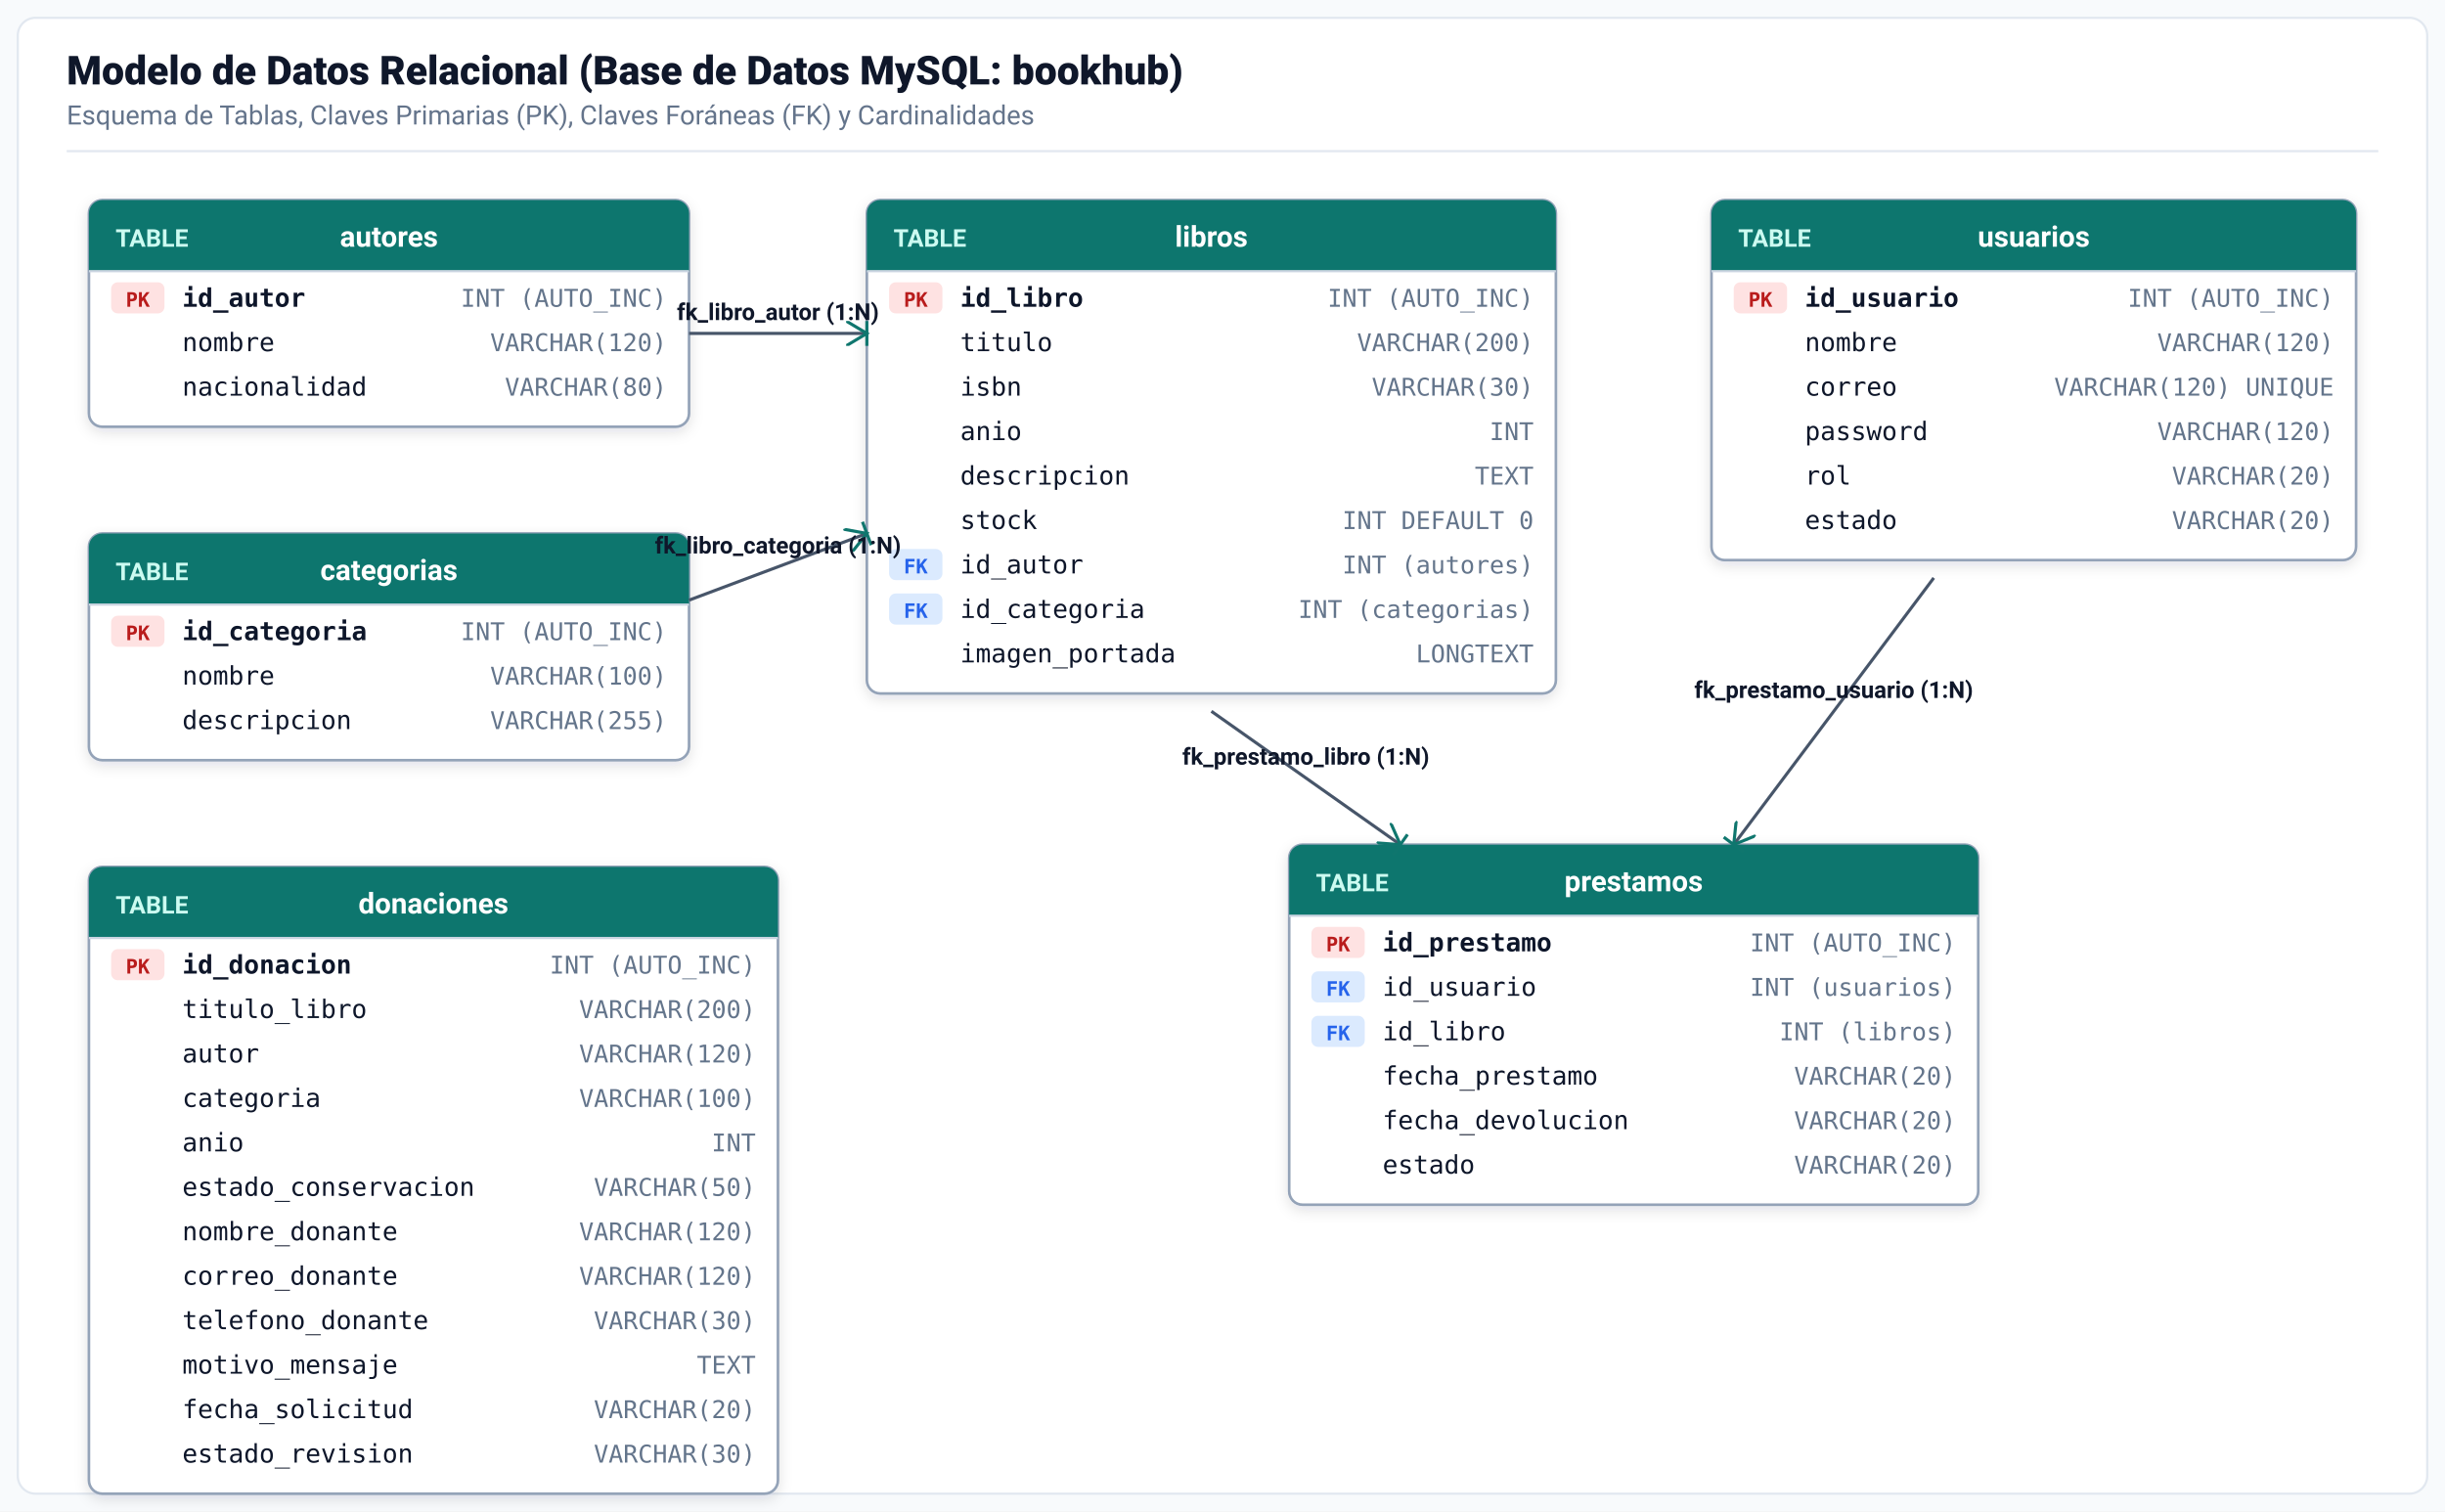
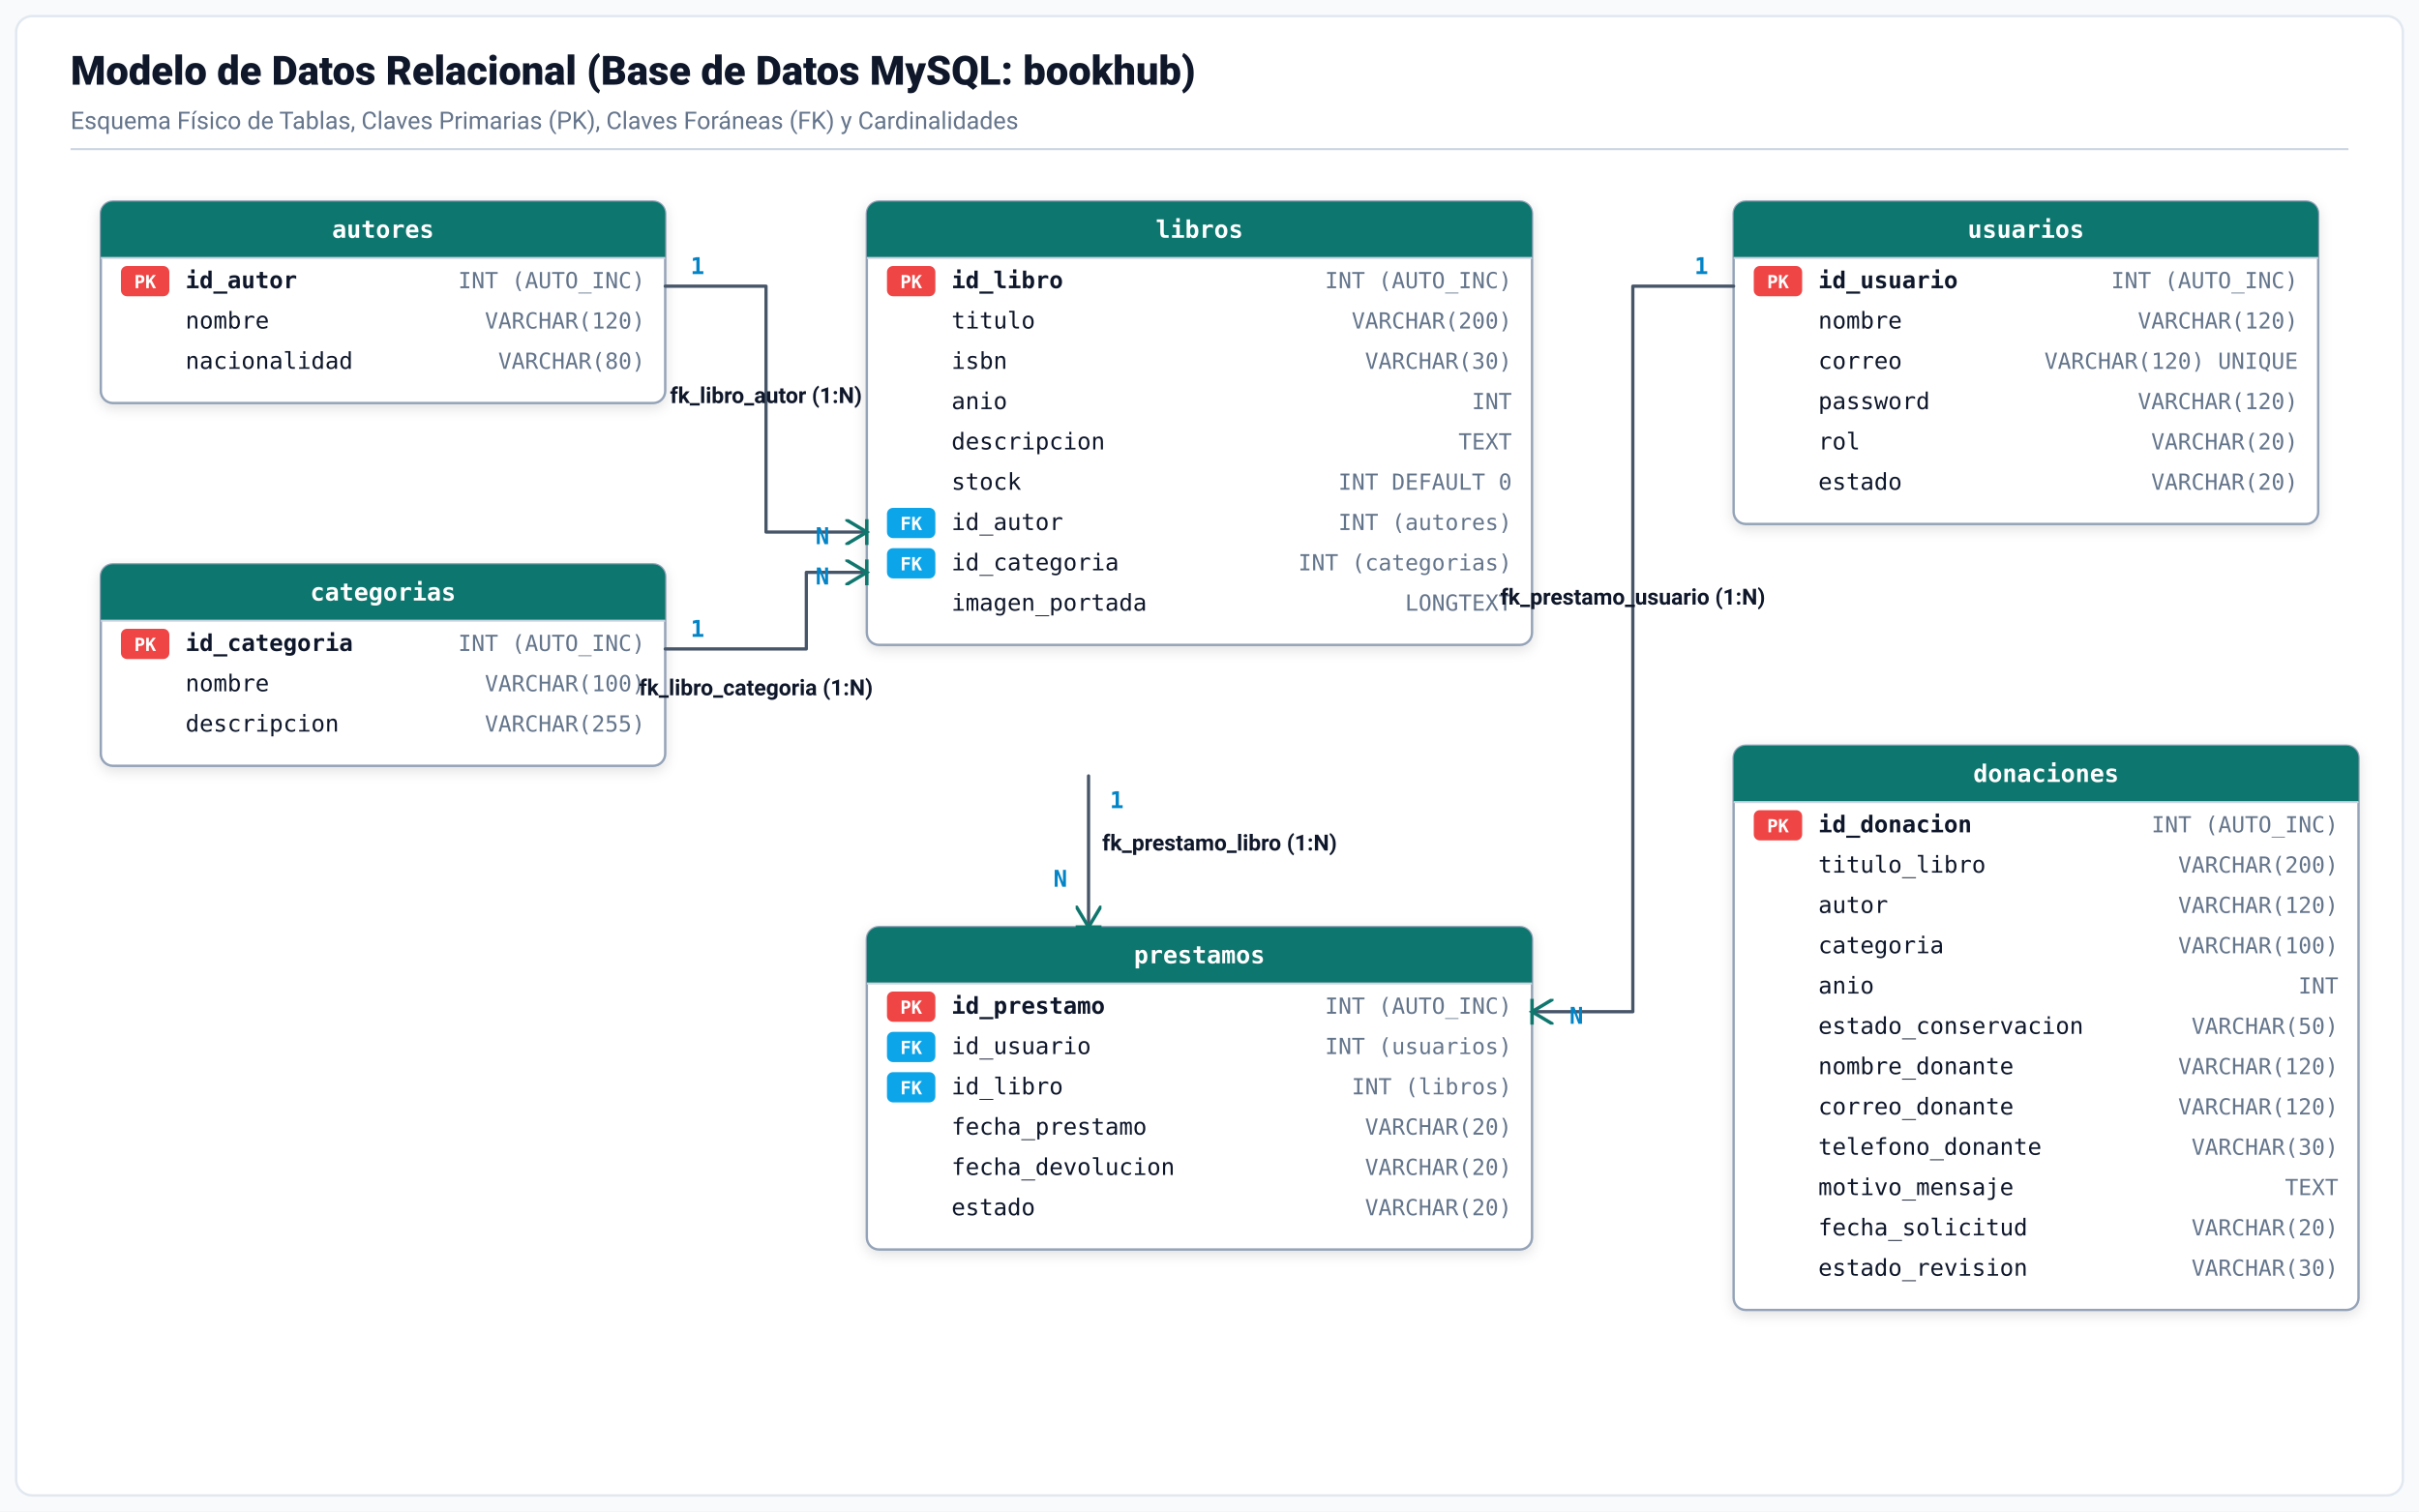
- <svg xmlns="http://www.w3.org/2000/svg" viewBox="0 0 1100 680" width="1100" height="680">
+ <svg xmlns="http://www.w3.org/2000/svg" viewBox="0 0 1200 750" width="1200" height="750">
  <defs>
    <filter id="dropShadow" x="-5%" y="-5%" width="112%" height="115%">
-       <feDropShadow dx="0" dy="2" stdDeviation="3" flood-color="#0f172a" flood-opacity="0.12" />
+       <feDropShadow dx="0" dy="2" stdDeviation="3" flood-color="#000000" flood-opacity="0.12" />
    </filter>
-     <marker id="arrow" viewBox="0 0 10 10" refX="9" refY="5" markerWidth="6" markerHeight="6" orient="auto">
-       <path d="M 0 1 L 9 5 L 0 9 z" fill="#475569" />
-     </marker>
    <marker id="crow" viewBox="0 0 12 12" refX="10" refY="6" markerWidth="8" markerHeight="8" orient="auto">
-       <path d="M 0 0 L 10 6 L 0 12 M 10 0 L 10 12" fill="none" stroke="#0f766e" stroke-width="1.5" />
+       <path d="M 0 0 L 10 6 L 0 12 M 10 0 L 10 12" fill="none" stroke="#0f766e" stroke-width="1.6" />
    </marker>
  </defs>
-   <rect width="1100" height="680" fill="#f8fafc" />
-   <rect x="8" y="8" width="1084" height="664" rx="8" fill="#ffffff" stroke="#e2e8f0" stroke-width="1" />
-   <text x="30" y="38" fill="#0f172a" font-size="18" font-weight="800" font-family="'Segoe UI', Roboto, sans-serif">Modelo de Datos Relacional (Base de Datos MySQL: bookhub)</text>
-   <text x="30" y="56" fill="#64748b" font-size="12" font-family="'Segoe UI', Roboto, sans-serif">Esquema de Tablas, Claves Primarias (PK), Claves Foráneas (FK) y Cardinalidades</text>
-   <line x1="30" y1="68" x2="1070" y2="68" stroke="#e2e8f0" stroke-width="1" />
-   <g transform="translate(40, 90)" filter="url(#dropShadow)">
-     <rect width="270" height="102" rx="6" fill="#ffffff" stroke="#94a3b8" stroke-width="1.2" />
-     <path d="M 0 6 C 0 2.7 2.7 0 6 0 L 264 0 C 267.3 0 270 2.7 270 6 L 270 32 L 0 32 Z" fill="#0f766e" />
-     <text x="12" y="21" fill="#ccfbf1" font-size="11" font-weight="700" font-family="'Segoe UI', Roboto, sans-serif">TABLE</text>
-     <text x="135" y="21" fill="#ffffff" font-size="13" font-weight="700" font-family="'Segoe UI', Roboto, sans-serif" text-anchor="middle">autores</text>
-     <line x1="0" y1="32" x2="270" y2="32" stroke="#cbd5e1" stroke-width="1" />
-     <g transform="translate(10, 47)">
-       <g transform="translate(0, 0)">
-         <rect x="0" y="-10" width="24" height="14" rx="3" fill="#fee2e2" />
-         <text x="12" y="1" fill="#b91c1c" font-size="9" font-weight="800" font-family="'Consolas', monospace" text-anchor="middle">PK</text>
+   <rect width="1200" height="750" fill="#f8fafc" />
+   <rect x="8" y="8" width="1184" height="734" rx="8" fill="#ffffff" stroke="#e2e8f0" stroke-width="1.2" />
+   <text x="35" y="42" fill="#0f172a" font-size="20" font-weight="800" font-family="'Segoe UI', Roboto, sans-serif">Modelo de Datos Relacional (Base de Datos MySQL: bookhub)</text>
+   <text x="35" y="64" fill="#64748b" font-size="12" font-family="'Segoe UI', Roboto, sans-serif">Esquema Físico de Tablas, Claves Primarias (PK), Claves Foráneas (FK) y Cardinalidades</text>
+   <line x1="35" y1="74" x2="1165" y2="74" stroke="#cbd5e1" stroke-width="1" />
+   <g transform="translate(50, 100)" filter="url(#dropShadow)">
+     <rect width="280" height="100" rx="6" fill="#ffffff" stroke="#94a3b8" stroke-width="1.2" />
+     <path d="M 0 6 C 0 2.7 2.7 0 6 0 L 274 0 C 277.3 0 280 2.7 280 6 L 280 28 L 0 28 Z" fill="#0f766e" />
+     <text x="140" y="18" fill="#ffffff" font-size="12" font-weight="700" font-family="'Consolas', monospace" text-anchor="middle">autores</text>
+     <line x1="0" y1="28" x2="280" y2="28" stroke="#cbd5e1" stroke-width="1" />
+     <g transform="translate(10, 42)">
+       <g transform="translate(0, 0)">
+         <rect x="0" y="-10" width="24" height="15" rx="3" fill="#ef4444" />
+         <text x="12" y="1" fill="#ffffff" font-size="9" font-weight="800" font-family="'Consolas', monospace" text-anchor="middle">PK</text>
        <text x="32" y="1" fill="#0f172a" font-size="11.5" font-weight="700" font-family="'Consolas', monospace">id_autor</text>
-         <text x="250" y="1" fill="#64748b" font-size="11" font-family="'Consolas', monospace" text-anchor="end">INT (AUTO_INC)</text>
+         <text x="260" y="1" fill="#64748b" font-size="11" font-family="'Consolas', monospace" text-anchor="end">INT (AUTO_INC)</text>
      </g>
      <g transform="translate(0, 20)">
        <text x="32" y="1" fill="#0f172a" font-size="11.5" font-weight="500" font-family="'Consolas', monospace">nombre</text>
-         <text x="250" y="1" fill="#64748b" font-size="11" font-family="'Consolas', monospace" text-anchor="end">VARCHAR(120)</text>
+         <text x="260" y="1" fill="#64748b" font-size="11" font-family="'Consolas', monospace" text-anchor="end">VARCHAR(120)</text>
      </g>
      <g transform="translate(0, 40)">
        <text x="32" y="1" fill="#0f172a" font-size="11.5" font-weight="500" font-family="'Consolas', monospace">nacionalidad</text>
-         <text x="250" y="1" fill="#64748b" font-size="11" font-family="'Consolas', monospace" text-anchor="end">VARCHAR(80)</text>
-       </g>
-     </g>
-   </g>
-   <g transform="translate(40, 240)" filter="url(#dropShadow)">
-     <rect width="270" height="102" rx="6" fill="#ffffff" stroke="#94a3b8" stroke-width="1.2" />
-     <path d="M 0 6 C 0 2.7 2.7 0 6 0 L 264 0 C 267.3 0 270 2.7 270 6 L 270 32 L 0 32 Z" fill="#0f766e" />
-     <text x="12" y="21" fill="#ccfbf1" font-size="11" font-weight="700" font-family="'Segoe UI', Roboto, sans-serif">TABLE</text>
-     <text x="135" y="21" fill="#ffffff" font-size="13" font-weight="700" font-family="'Segoe UI', Roboto, sans-serif" text-anchor="middle">categorias</text>
-     <line x1="0" y1="32" x2="270" y2="32" stroke="#cbd5e1" stroke-width="1" />
-     <g transform="translate(10, 47)">
-       <g transform="translate(0, 0)">
-         <rect x="0" y="-10" width="24" height="14" rx="3" fill="#fee2e2" />
-         <text x="12" y="1" fill="#b91c1c" font-size="9" font-weight="800" font-family="'Consolas', monospace" text-anchor="middle">PK</text>
+         <text x="260" y="1" fill="#64748b" font-size="11" font-family="'Consolas', monospace" text-anchor="end">VARCHAR(80)</text>
+       </g>
+     </g>
+   </g>
+   <g transform="translate(50, 280)" filter="url(#dropShadow)">
+     <rect width="280" height="100" rx="6" fill="#ffffff" stroke="#94a3b8" stroke-width="1.2" />
+     <path d="M 0 6 C 0 2.7 2.7 0 6 0 L 274 0 C 277.3 0 280 2.7 280 6 L 280 28 L 0 28 Z" fill="#0f766e" />
+     <text x="140" y="18" fill="#ffffff" font-size="12" font-weight="700" font-family="'Consolas', monospace" text-anchor="middle">categorias</text>
+     <line x1="0" y1="28" x2="280" y2="28" stroke="#cbd5e1" stroke-width="1" />
+     <g transform="translate(10, 42)">
+       <g transform="translate(0, 0)">
+         <rect x="0" y="-10" width="24" height="15" rx="3" fill="#ef4444" />
+         <text x="12" y="1" fill="#ffffff" font-size="9" font-weight="800" font-family="'Consolas', monospace" text-anchor="middle">PK</text>
        <text x="32" y="1" fill="#0f172a" font-size="11.5" font-weight="700" font-family="'Consolas', monospace">id_categoria</text>
-         <text x="250" y="1" fill="#64748b" font-size="11" font-family="'Consolas', monospace" text-anchor="end">INT (AUTO_INC)</text>
+         <text x="260" y="1" fill="#64748b" font-size="11" font-family="'Consolas', monospace" text-anchor="end">INT (AUTO_INC)</text>
      </g>
      <g transform="translate(0, 20)">
        <text x="32" y="1" fill="#0f172a" font-size="11.5" font-weight="500" font-family="'Consolas', monospace">nombre</text>
-         <text x="250" y="1" fill="#64748b" font-size="11" font-family="'Consolas', monospace" text-anchor="end">VARCHAR(100)</text>
+         <text x="260" y="1" fill="#64748b" font-size="11" font-family="'Consolas', monospace" text-anchor="end">VARCHAR(100)</text>
      </g>
      <g transform="translate(0, 40)">
        <text x="32" y="1" fill="#0f172a" font-size="11.5" font-weight="500" font-family="'Consolas', monospace">descripcion</text>
-         <text x="250" y="1" fill="#64748b" font-size="11" font-family="'Consolas', monospace" text-anchor="end">VARCHAR(255)</text>
-       </g>
-     </g>
-   </g>
-   <g transform="translate(390, 90)" filter="url(#dropShadow)">
-     <rect width="310" height="222" rx="6" fill="#ffffff" stroke="#94a3b8" stroke-width="1.2" />
-     <path d="M 0 6 C 0 2.7 2.7 0 6 0 L 304 0 C 307.3 0 310 2.7 310 6 L 310 32 L 0 32 Z" fill="#0f766e" />
-     <text x="12" y="21" fill="#ccfbf1" font-size="11" font-weight="700" font-family="'Segoe UI', Roboto, sans-serif">TABLE</text>
-     <text x="155" y="21" fill="#ffffff" font-size="13" font-weight="700" font-family="'Segoe UI', Roboto, sans-serif" text-anchor="middle">libros</text>
-     <line x1="0" y1="32" x2="310" y2="32" stroke="#cbd5e1" stroke-width="1" />
-     <g transform="translate(10, 47)">
-       <g transform="translate(0, 0)">
-         <rect x="0" y="-10" width="24" height="14" rx="3" fill="#fee2e2" />
-         <text x="12" y="1" fill="#b91c1c" font-size="9" font-weight="800" font-family="'Consolas', monospace" text-anchor="middle">PK</text>
+         <text x="260" y="1" fill="#64748b" font-size="11" font-family="'Consolas', monospace" text-anchor="end">VARCHAR(255)</text>
+       </g>
+     </g>
+   </g>
+   <g transform="translate(430, 100)" filter="url(#dropShadow)">
+     <rect width="330" height="220" rx="6" fill="#ffffff" stroke="#94a3b8" stroke-width="1.2" />
+     <path d="M 0 6 C 0 2.7 2.7 0 6 0 L 324 0 C 327.3 0 330 2.7 330 6 L 330 28 L 0 28 Z" fill="#0f766e" />
+     <text x="165" y="18" fill="#ffffff" font-size="12" font-weight="700" font-family="'Consolas', monospace" text-anchor="middle">libros</text>
+     <line x1="0" y1="28" x2="330" y2="28" stroke="#cbd5e1" stroke-width="1" />
+     <g transform="translate(10, 42)">
+       <g transform="translate(0, 0)">
+         <rect x="0" y="-10" width="24" height="15" rx="3" fill="#ef4444" />
+         <text x="12" y="1" fill="#ffffff" font-size="9" font-weight="800" font-family="'Consolas', monospace" text-anchor="middle">PK</text>
        <text x="32" y="1" fill="#0f172a" font-size="11.5" font-weight="700" font-family="'Consolas', monospace">id_libro</text>
-         <text x="290" y="1" fill="#64748b" font-size="11" font-family="'Consolas', monospace" text-anchor="end">INT (AUTO_INC)</text>
+         <text x="310" y="1" fill="#64748b" font-size="11" font-family="'Consolas', monospace" text-anchor="end">INT (AUTO_INC)</text>
      </g>
      <g transform="translate(0, 20)">
        <text x="32" y="1" fill="#0f172a" font-size="11.5" font-weight="500" font-family="'Consolas', monospace">titulo</text>
-         <text x="290" y="1" fill="#64748b" font-size="11" font-family="'Consolas', monospace" text-anchor="end">VARCHAR(200)</text>
+         <text x="310" y="1" fill="#64748b" font-size="11" font-family="'Consolas', monospace" text-anchor="end">VARCHAR(200)</text>
      </g>
      <g transform="translate(0, 40)">
        <text x="32" y="1" fill="#0f172a" font-size="11.5" font-weight="500" font-family="'Consolas', monospace">isbn</text>
-         <text x="290" y="1" fill="#64748b" font-size="11" font-family="'Consolas', monospace" text-anchor="end">VARCHAR(30)</text>
+         <text x="310" y="1" fill="#64748b" font-size="11" font-family="'Consolas', monospace" text-anchor="end">VARCHAR(30)</text>
      </g>
      <g transform="translate(0, 60)">
        <text x="32" y="1" fill="#0f172a" font-size="11.5" font-weight="500" font-family="'Consolas', monospace">anio</text>
-         <text x="290" y="1" fill="#64748b" font-size="11" font-family="'Consolas', monospace" text-anchor="end">INT</text>
+         <text x="310" y="1" fill="#64748b" font-size="11" font-family="'Consolas', monospace" text-anchor="end">INT</text>
      </g>
      <g transform="translate(0, 80)">
        <text x="32" y="1" fill="#0f172a" font-size="11.5" font-weight="500" font-family="'Consolas', monospace">descripcion</text>
-         <text x="290" y="1" fill="#64748b" font-size="11" font-family="'Consolas', monospace" text-anchor="end">TEXT</text>
+         <text x="310" y="1" fill="#64748b" font-size="11" font-family="'Consolas', monospace" text-anchor="end">TEXT</text>
      </g>
      <g transform="translate(0, 100)">
        <text x="32" y="1" fill="#0f172a" font-size="11.5" font-weight="500" font-family="'Consolas', monospace">stock</text>
-         <text x="290" y="1" fill="#64748b" font-size="11" font-family="'Consolas', monospace" text-anchor="end">INT DEFAULT 0</text>
+         <text x="310" y="1" fill="#64748b" font-size="11" font-family="'Consolas', monospace" text-anchor="end">INT DEFAULT 0</text>
      </g>
      <g transform="translate(0, 120)">
-         <rect x="0" y="-10" width="24" height="14" rx="3" fill="#dbeafe" />
-         <text x="12" y="1" fill="#2563eb" font-size="9" font-weight="800" font-family="'Consolas', monospace" text-anchor="middle">FK</text>
+         <rect x="0" y="-10" width="24" height="15" rx="3" fill="#0ea5e9" />
+         <text x="12" y="1" fill="#ffffff" font-size="9" font-weight="800" font-family="'Consolas', monospace" text-anchor="middle">FK</text>
        <text x="32" y="1" fill="#0f172a" font-size="11.5" font-weight="500" font-family="'Consolas', monospace">id_autor</text>
-         <text x="290" y="1" fill="#64748b" font-size="11" font-family="'Consolas', monospace" text-anchor="end">INT (autores)</text>
+         <text x="310" y="1" fill="#64748b" font-size="11" font-family="'Consolas', monospace" text-anchor="end">INT (autores)</text>
      </g>
      <g transform="translate(0, 140)">
-         <rect x="0" y="-10" width="24" height="14" rx="3" fill="#dbeafe" />
-         <text x="12" y="1" fill="#2563eb" font-size="9" font-weight="800" font-family="'Consolas', monospace" text-anchor="middle">FK</text>
+         <rect x="0" y="-10" width="24" height="15" rx="3" fill="#0ea5e9" />
+         <text x="12" y="1" fill="#ffffff" font-size="9" font-weight="800" font-family="'Consolas', monospace" text-anchor="middle">FK</text>
        <text x="32" y="1" fill="#0f172a" font-size="11.5" font-weight="500" font-family="'Consolas', monospace">id_categoria</text>
-         <text x="290" y="1" fill="#64748b" font-size="11" font-family="'Consolas', monospace" text-anchor="end">INT (categorias)</text>
+         <text x="310" y="1" fill="#64748b" font-size="11" font-family="'Consolas', monospace" text-anchor="end">INT (categorias)</text>
      </g>
      <g transform="translate(0, 160)">
        <text x="32" y="1" fill="#0f172a" font-size="11.5" font-weight="500" font-family="'Consolas', monospace">imagen_portada</text>
-         <text x="290" y="1" fill="#64748b" font-size="11" font-family="'Consolas', monospace" text-anchor="end">LONGTEXT</text>
-       </g>
-     </g>
-   </g>
-   <g transform="translate(770, 90)" filter="url(#dropShadow)">
-     <rect width="290" height="162" rx="6" fill="#ffffff" stroke="#94a3b8" stroke-width="1.2" />
-     <path d="M 0 6 C 0 2.7 2.7 0 6 0 L 284 0 C 287.3 0 290 2.7 290 6 L 290 32 L 0 32 Z" fill="#0f766e" />
-     <text x="12" y="21" fill="#ccfbf1" font-size="11" font-weight="700" font-family="'Segoe UI', Roboto, sans-serif">TABLE</text>
-     <text x="145" y="21" fill="#ffffff" font-size="13" font-weight="700" font-family="'Segoe UI', Roboto, sans-serif" text-anchor="middle">usuarios</text>
-     <line x1="0" y1="32" x2="290" y2="32" stroke="#cbd5e1" stroke-width="1" />
-     <g transform="translate(10, 47)">
-       <g transform="translate(0, 0)">
-         <rect x="0" y="-10" width="24" height="14" rx="3" fill="#fee2e2" />
-         <text x="12" y="1" fill="#b91c1c" font-size="9" font-weight="800" font-family="'Consolas', monospace" text-anchor="middle">PK</text>
+         <text x="310" y="1" fill="#64748b" font-size="11" font-family="'Consolas', monospace" text-anchor="end">LONGTEXT</text>
+       </g>
+     </g>
+   </g>
+   <g transform="translate(430, 460)" filter="url(#dropShadow)">
+     <rect width="330" height="160" rx="6" fill="#ffffff" stroke="#94a3b8" stroke-width="1.2" />
+     <path d="M 0 6 C 0 2.7 2.7 0 6 0 L 324 0 C 327.3 0 330 2.7 330 6 L 330 28 L 0 28 Z" fill="#0f766e" />
+     <text x="165" y="18" fill="#ffffff" font-size="12" font-weight="700" font-family="'Consolas', monospace" text-anchor="middle">prestamos</text>
+     <line x1="0" y1="28" x2="330" y2="28" stroke="#cbd5e1" stroke-width="1" />
+     <g transform="translate(10, 42)">
+       <g transform="translate(0, 0)">
+         <rect x="0" y="-10" width="24" height="15" rx="3" fill="#ef4444" />
+         <text x="12" y="1" fill="#ffffff" font-size="9" font-weight="800" font-family="'Consolas', monospace" text-anchor="middle">PK</text>
+         <text x="32" y="1" fill="#0f172a" font-size="11.5" font-weight="700" font-family="'Consolas', monospace">id_prestamo</text>
+         <text x="310" y="1" fill="#64748b" font-size="11" font-family="'Consolas', monospace" text-anchor="end">INT (AUTO_INC)</text>
+       </g>
+       <g transform="translate(0, 20)">
+         <rect x="0" y="-10" width="24" height="15" rx="3" fill="#0ea5e9" />
+         <text x="12" y="1" fill="#ffffff" font-size="9" font-weight="800" font-family="'Consolas', monospace" text-anchor="middle">FK</text>
+         <text x="32" y="1" fill="#0f172a" font-size="11.5" font-weight="500" font-family="'Consolas', monospace">id_usuario</text>
+         <text x="310" y="1" fill="#64748b" font-size="11" font-family="'Consolas', monospace" text-anchor="end">INT (usuarios)</text>
+       </g>
+       <g transform="translate(0, 40)">
+         <rect x="0" y="-10" width="24" height="15" rx="3" fill="#0ea5e9" />
+         <text x="12" y="1" fill="#ffffff" font-size="9" font-weight="800" font-family="'Consolas', monospace" text-anchor="middle">FK</text>
+         <text x="32" y="1" fill="#0f172a" font-size="11.5" font-weight="500" font-family="'Consolas', monospace">id_libro</text>
+         <text x="310" y="1" fill="#64748b" font-size="11" font-family="'Consolas', monospace" text-anchor="end">INT (libros)</text>
+       </g>
+       <g transform="translate(0, 60)">
+         <text x="32" y="1" fill="#0f172a" font-size="11.5" font-weight="500" font-family="'Consolas', monospace">fecha_prestamo</text>
+         <text x="310" y="1" fill="#64748b" font-size="11" font-family="'Consolas', monospace" text-anchor="end">VARCHAR(20)</text>
+       </g>
+       <g transform="translate(0, 80)">
+         <text x="32" y="1" fill="#0f172a" font-size="11.5" font-weight="500" font-family="'Consolas', monospace">fecha_devolucion</text>
+         <text x="310" y="1" fill="#64748b" font-size="11" font-family="'Consolas', monospace" text-anchor="end">VARCHAR(20)</text>
+       </g>
+       <g transform="translate(0, 100)">
+         <text x="32" y="1" fill="#0f172a" font-size="11.5" font-weight="500" font-family="'Consolas', monospace">estado</text>
+         <text x="310" y="1" fill="#64748b" font-size="11" font-family="'Consolas', monospace" text-anchor="end">VARCHAR(20)</text>
+       </g>
+     </g>
+   </g>
+   <g transform="translate(860, 100)" filter="url(#dropShadow)">
+     <rect width="290" height="160" rx="6" fill="#ffffff" stroke="#94a3b8" stroke-width="1.2" />
+     <path d="M 0 6 C 0 2.7 2.7 0 6 0 L 284 0 C 287.3 0 290 2.7 290 6 L 290 28 L 0 28 Z" fill="#0f766e" />
+     <text x="145" y="18" fill="#ffffff" font-size="12" font-weight="700" font-family="'Consolas', monospace" text-anchor="middle">usuarios</text>
+     <line x1="0" y1="28" x2="290" y2="28" stroke="#cbd5e1" stroke-width="1" />
+     <g transform="translate(10, 42)">
+       <g transform="translate(0, 0)">
+         <rect x="0" y="-10" width="24" height="15" rx="3" fill="#ef4444" />
+         <text x="12" y="1" fill="#ffffff" font-size="9" font-weight="800" font-family="'Consolas', monospace" text-anchor="middle">PK</text>
        <text x="32" y="1" fill="#0f172a" font-size="11.5" font-weight="700" font-family="'Consolas', monospace">id_usuario</text>
        <text x="270" y="1" fill="#64748b" font-size="11" font-family="'Consolas', monospace" text-anchor="end">INT (AUTO_INC)</text>
      </g>
      <g transform="translate(0, 20)">
        <text x="32" y="1" fill="#0f172a" font-size="11.5" font-weight="500" font-family="'Consolas', monospace">nombre</text>
        <text x="270" y="1" fill="#64748b" font-size="11" font-family="'Consolas', monospace" text-anchor="end">VARCHAR(120)</text>
      </g>
      <g transform="translate(0, 40)">
        <text x="32" y="1" fill="#0f172a" font-size="11.5" font-weight="500" font-family="'Consolas', monospace">correo</text>
        <text x="270" y="1" fill="#64748b" font-size="11" font-family="'Consolas', monospace" text-anchor="end">VARCHAR(120) UNIQUE</text>
      </g>
      <g transform="translate(0, 60)">
        <text x="32" y="1" fill="#0f172a" font-size="11.5" font-weight="500" font-family="'Consolas', monospace">password</text>
        <text x="270" y="1" fill="#64748b" font-size="11" font-family="'Consolas', monospace" text-anchor="end">VARCHAR(120)</text>
      </g>
      <g transform="translate(0, 80)">
        <text x="32" y="1" fill="#0f172a" font-size="11.5" font-weight="500" font-family="'Consolas', monospace">rol</text>
        <text x="270" y="1" fill="#64748b" font-size="11" font-family="'Consolas', monospace" text-anchor="end">VARCHAR(20)</text>
      </g>
      <g transform="translate(0, 100)">
        <text x="32" y="1" fill="#0f172a" font-size="11.5" font-weight="500" font-family="'Consolas', monospace">estado</text>
        <text x="270" y="1" fill="#64748b" font-size="11" font-family="'Consolas', monospace" text-anchor="end">VARCHAR(20)</text>
      </g>
    </g>
  </g>
-   <g transform="translate(580, 380)" filter="url(#dropShadow)">
-     <rect width="310" height="162" rx="6" fill="#ffffff" stroke="#94a3b8" stroke-width="1.2" />
-     <path d="M 0 6 C 0 2.7 2.7 0 6 0 L 304 0 C 307.3 0 310 2.7 310 6 L 310 32 L 0 32 Z" fill="#0f766e" />
-     <text x="12" y="21" fill="#ccfbf1" font-size="11" font-weight="700" font-family="'Segoe UI', Roboto, sans-serif">TABLE</text>
-     <text x="155" y="21" fill="#ffffff" font-size="13" font-weight="700" font-family="'Segoe UI', Roboto, sans-serif" text-anchor="middle">prestamos</text>
-     <line x1="0" y1="32" x2="310" y2="32" stroke="#cbd5e1" stroke-width="1" />
-     <g transform="translate(10, 47)">
-       <g transform="translate(0, 0)">
-         <rect x="0" y="-10" width="24" height="14" rx="3" fill="#fee2e2" />
-         <text x="12" y="1" fill="#b91c1c" font-size="9" font-weight="800" font-family="'Consolas', monospace" text-anchor="middle">PK</text>
-         <text x="32" y="1" fill="#0f172a" font-size="11.5" font-weight="700" font-family="'Consolas', monospace">id_prestamo</text>
-         <text x="290" y="1" fill="#64748b" font-size="11" font-family="'Consolas', monospace" text-anchor="end">INT (AUTO_INC)</text>
-       </g>
-       <g transform="translate(0, 20)">
-         <rect x="0" y="-10" width="24" height="14" rx="3" fill="#dbeafe" />
-         <text x="12" y="1" fill="#2563eb" font-size="9" font-weight="800" font-family="'Consolas', monospace" text-anchor="middle">FK</text>
-         <text x="32" y="1" fill="#0f172a" font-size="11.5" font-weight="500" font-family="'Consolas', monospace">id_usuario</text>
-         <text x="290" y="1" fill="#64748b" font-size="11" font-family="'Consolas', monospace" text-anchor="end">INT (usuarios)</text>
-       </g>
-       <g transform="translate(0, 40)">
-         <rect x="0" y="-10" width="24" height="14" rx="3" fill="#dbeafe" />
-         <text x="12" y="1" fill="#2563eb" font-size="9" font-weight="800" font-family="'Consolas', monospace" text-anchor="middle">FK</text>
-         <text x="32" y="1" fill="#0f172a" font-size="11.5" font-weight="500" font-family="'Consolas', monospace">id_libro</text>
-         <text x="290" y="1" fill="#64748b" font-size="11" font-family="'Consolas', monospace" text-anchor="end">INT (libros)</text>
-       </g>
-       <g transform="translate(0, 60)">
-         <text x="32" y="1" fill="#0f172a" font-size="11.5" font-weight="500" font-family="'Consolas', monospace">fecha_prestamo</text>
-         <text x="290" y="1" fill="#64748b" font-size="11" font-family="'Consolas', monospace" text-anchor="end">VARCHAR(20)</text>
-       </g>
-       <g transform="translate(0, 80)">
-         <text x="32" y="1" fill="#0f172a" font-size="11.5" font-weight="500" font-family="'Consolas', monospace">fecha_devolucion</text>
-         <text x="290" y="1" fill="#64748b" font-size="11" font-family="'Consolas', monospace" text-anchor="end">VARCHAR(20)</text>
-       </g>
-       <g transform="translate(0, 100)">
-         <text x="32" y="1" fill="#0f172a" font-size="11.5" font-weight="500" font-family="'Consolas', monospace">estado</text>
-         <text x="290" y="1" fill="#64748b" font-size="11" font-family="'Consolas', monospace" text-anchor="end">VARCHAR(20)</text>
-       </g>
-     </g>
-   </g>
-   <g transform="translate(40, 390)" filter="url(#dropShadow)">
-     <rect width="310" height="282" rx="6" fill="#ffffff" stroke="#94a3b8" stroke-width="1.2" />
-     <path d="M 0 6 C 0 2.7 2.7 0 6 0 L 304 0 C 307.3 0 310 2.7 310 6 L 310 32 L 0 32 Z" fill="#0f766e" />
-     <text x="12" y="21" fill="#ccfbf1" font-size="11" font-weight="700" font-family="'Segoe UI', Roboto, sans-serif">TABLE</text>
-     <text x="155" y="21" fill="#ffffff" font-size="13" font-weight="700" font-family="'Segoe UI', Roboto, sans-serif" text-anchor="middle">donaciones</text>
-     <line x1="0" y1="32" x2="310" y2="32" stroke="#cbd5e1" stroke-width="1" />
-     <g transform="translate(10, 47)">
-       <g transform="translate(0, 0)">
-         <rect x="0" y="-10" width="24" height="14" rx="3" fill="#fee2e2" />
-         <text x="12" y="1" fill="#b91c1c" font-size="9" font-weight="800" font-family="'Consolas', monospace" text-anchor="middle">PK</text>
+   <g transform="translate(860, 370)" filter="url(#dropShadow)">
+     <rect width="310" height="280" rx="6" fill="#ffffff" stroke="#94a3b8" stroke-width="1.2" />
+     <path d="M 0 6 C 0 2.7 2.7 0 6 0 L 304 0 C 307.3 0 310 2.7 310 6 L 310 28 L 0 28 Z" fill="#0f766e" />
+     <text x="155" y="18" fill="#ffffff" font-size="12" font-weight="700" font-family="'Consolas', monospace" text-anchor="middle">donaciones</text>
+     <line x1="0" y1="28" x2="310" y2="28" stroke="#cbd5e1" stroke-width="1" />
+     <g transform="translate(10, 42)">
+       <g transform="translate(0, 0)">
+         <rect x="0" y="-10" width="24" height="15" rx="3" fill="#ef4444" />
+         <text x="12" y="1" fill="#ffffff" font-size="9" font-weight="800" font-family="'Consolas', monospace" text-anchor="middle">PK</text>
        <text x="32" y="1" fill="#0f172a" font-size="11.5" font-weight="700" font-family="'Consolas', monospace">id_donacion</text>
        <text x="290" y="1" fill="#64748b" font-size="11" font-family="'Consolas', monospace" text-anchor="end">INT (AUTO_INC)</text>
      </g>
      <g transform="translate(0, 20)">
        <text x="32" y="1" fill="#0f172a" font-size="11.5" font-weight="500" font-family="'Consolas', monospace">titulo_libro</text>
        <text x="290" y="1" fill="#64748b" font-size="11" font-family="'Consolas', monospace" text-anchor="end">VARCHAR(200)</text>
      </g>
      <g transform="translate(0, 40)">
        <text x="32" y="1" fill="#0f172a" font-size="11.5" font-weight="500" font-family="'Consolas', monospace">autor</text>
        <text x="290" y="1" fill="#64748b" font-size="11" font-family="'Consolas', monospace" text-anchor="end">VARCHAR(120)</text>
      </g>
      <g transform="translate(0, 60)">
        <text x="32" y="1" fill="#0f172a" font-size="11.5" font-weight="500" font-family="'Consolas', monospace">categoria</text>
        <text x="290" y="1" fill="#64748b" font-size="11" font-family="'Consolas', monospace" text-anchor="end">VARCHAR(100)</text>
      </g>
      <g transform="translate(0, 80)">
        <text x="32" y="1" fill="#0f172a" font-size="11.5" font-weight="500" font-family="'Consolas', monospace">anio</text>
        <text x="290" y="1" fill="#64748b" font-size="11" font-family="'Consolas', monospace" text-anchor="end">INT</text>
      </g>
      <g transform="translate(0, 100)">
        <text x="32" y="1" fill="#0f172a" font-size="11.5" font-weight="500" font-family="'Consolas', monospace">estado_conservacion</text>
        <text x="290" y="1" fill="#64748b" font-size="11" font-family="'Consolas', monospace" text-anchor="end">VARCHAR(50)</text>
      </g>
      <g transform="translate(0, 120)">
        <text x="32" y="1" fill="#0f172a" font-size="11.5" font-weight="500" font-family="'Consolas', monospace">nombre_donante</text>
        <text x="290" y="1" fill="#64748b" font-size="11" font-family="'Consolas', monospace" text-anchor="end">VARCHAR(120)</text>
      </g>
      <g transform="translate(0, 140)">
        <text x="32" y="1" fill="#0f172a" font-size="11.5" font-weight="500" font-family="'Consolas', monospace">correo_donante</text>
        <text x="290" y="1" fill="#64748b" font-size="11" font-family="'Consolas', monospace" text-anchor="end">VARCHAR(120)</text>
      </g>
      <g transform="translate(0, 160)">
        <text x="32" y="1" fill="#0f172a" font-size="11.5" font-weight="500" font-family="'Consolas', monospace">telefono_donante</text>
        <text x="290" y="1" fill="#64748b" font-size="11" font-family="'Consolas', monospace" text-anchor="end">VARCHAR(30)</text>
      </g>
      <g transform="translate(0, 180)">
        <text x="32" y="1" fill="#0f172a" font-size="11.5" font-weight="500" font-family="'Consolas', monospace">motivo_mensaje</text>
        <text x="290" y="1" fill="#64748b" font-size="11" font-family="'Consolas', monospace" text-anchor="end">TEXT</text>
      </g>
      <g transform="translate(0, 200)">
        <text x="32" y="1" fill="#0f172a" font-size="11.5" font-weight="500" font-family="'Consolas', monospace">fecha_solicitud</text>
        <text x="290" y="1" fill="#64748b" font-size="11" font-family="'Consolas', monospace" text-anchor="end">VARCHAR(20)</text>
      </g>
      <g transform="translate(0, 220)">
        <text x="32" y="1" fill="#0f172a" font-size="11.5" font-weight="500" font-family="'Consolas', monospace">estado_revision</text>
        <text x="290" y="1" fill="#64748b" font-size="11" font-family="'Consolas', monospace" text-anchor="end">VARCHAR(30)</text>
      </g>
    </g>
  </g>
-   <line x1="310" y1="150" x2="390" y2="150" stroke="#475569" stroke-width="1.4" marker-end="url(#crow)" />
-   <text x="350" y="144" fill="#0f172a" font-size="10.5" font-weight="600" font-family="'Segoe UI', Roboto, sans-serif" text-anchor="middle">fk_libro_autor (1:N)</text>
-   <line x1="310" y1="270" x2="390" y2="240" stroke="#475569" stroke-width="1.4" marker-end="url(#crow)" />
-   <text x="350" y="249" fill="#0f172a" font-size="10.5" font-weight="600" font-family="'Segoe UI', Roboto, sans-serif" text-anchor="middle">fk_libro_categoria (1:N)</text>
-   <line x1="545" y1="320" x2="630" y2="380" stroke="#475569" stroke-width="1.4" marker-end="url(#crow)" />
-   <text x="587.5" y="344" fill="#0f172a" font-size="10.5" font-weight="600" font-family="'Segoe UI', Roboto, sans-serif" text-anchor="middle">fk_prestamo_libro (1:N)</text>
-   <line x1="870" y1="260" x2="780" y2="380" stroke="#475569" stroke-width="1.4" marker-end="url(#crow)" />
-   <text x="825" y="314" fill="#0f172a" font-size="10.5" font-weight="600" font-family="'Segoe UI', Roboto, sans-serif" text-anchor="middle">fk_prestamo_usuario (1:N)</text>
+   <path d="M 330 142 L 380 142 L 380 264 L 430 264" fill="none" stroke="#475569" stroke-width="1.6" marker-end="url(#crow)" stroke-linejoin="round" stroke-linecap="round" />
+   <text x="380" y="200" fill="#0f172a" font-size="11" font-weight="600" font-family="'Segoe UI', Roboto, sans-serif" text-anchor="middle">fk_libro_autor (1:N)</text>
+   <text x="346" y="136" fill="#0284c7" font-size="11.5" font-weight="700" font-family="'Consolas', monospace" text-anchor="middle">1</text>
+   <text x="408" y="270" fill="#0284c7" font-size="11.5" font-weight="700" font-family="'Consolas', monospace" text-anchor="middle">N</text>
+   <path d="M 330 322 L 400 322 L 400 284 L 430 284" fill="none" stroke="#475569" stroke-width="1.6" marker-end="url(#crow)" stroke-linejoin="round" stroke-linecap="round" />
+   <text x="375" y="345" fill="#0f172a" font-size="11" font-weight="600" font-family="'Segoe UI', Roboto, sans-serif" text-anchor="middle">fk_libro_categoria (1:N)</text>
+   <text x="346" y="316" fill="#0284c7" font-size="11.5" font-weight="700" font-family="'Consolas', monospace" text-anchor="middle">1</text>
+   <text x="408" y="290" fill="#0284c7" font-size="11.5" font-weight="700" font-family="'Consolas', monospace" text-anchor="middle">N</text>
+   <path d="M 540 385 L 540 460" fill="none" stroke="#475569" stroke-width="1.6" marker-end="url(#crow)" stroke-linejoin="round" stroke-linecap="round" />
+   <text x="605" y="422" fill="#0f172a" font-size="11" font-weight="600" font-family="'Segoe UI', Roboto, sans-serif" text-anchor="middle">fk_prestamo_libro (1:N)</text>
+   <text x="554" y="401" fill="#0284c7" font-size="11.5" font-weight="700" font-family="'Consolas', monospace" text-anchor="middle">1</text>
+   <text x="526" y="440" fill="#0284c7" font-size="11.5" font-weight="700" font-family="'Consolas', monospace" text-anchor="middle">N</text>
+   <path d="M 860 142 L 810 142 L 810 502 L 760 502" fill="none" stroke="#475569" stroke-width="1.6" marker-end="url(#crow)" stroke-linejoin="round" stroke-linecap="round" />
+   <text x="810" y="300" fill="#0f172a" font-size="11" font-weight="600" font-family="'Segoe UI', Roboto, sans-serif" text-anchor="middle">fk_prestamo_usuario (1:N)</text>
+   <text x="844" y="136" fill="#0284c7" font-size="11.5" font-weight="700" font-family="'Consolas', monospace" text-anchor="middle">1</text>
+   <text x="782" y="508" fill="#0284c7" font-size="11.5" font-weight="700" font-family="'Consolas', monospace" text-anchor="middle">N</text>
</svg>
